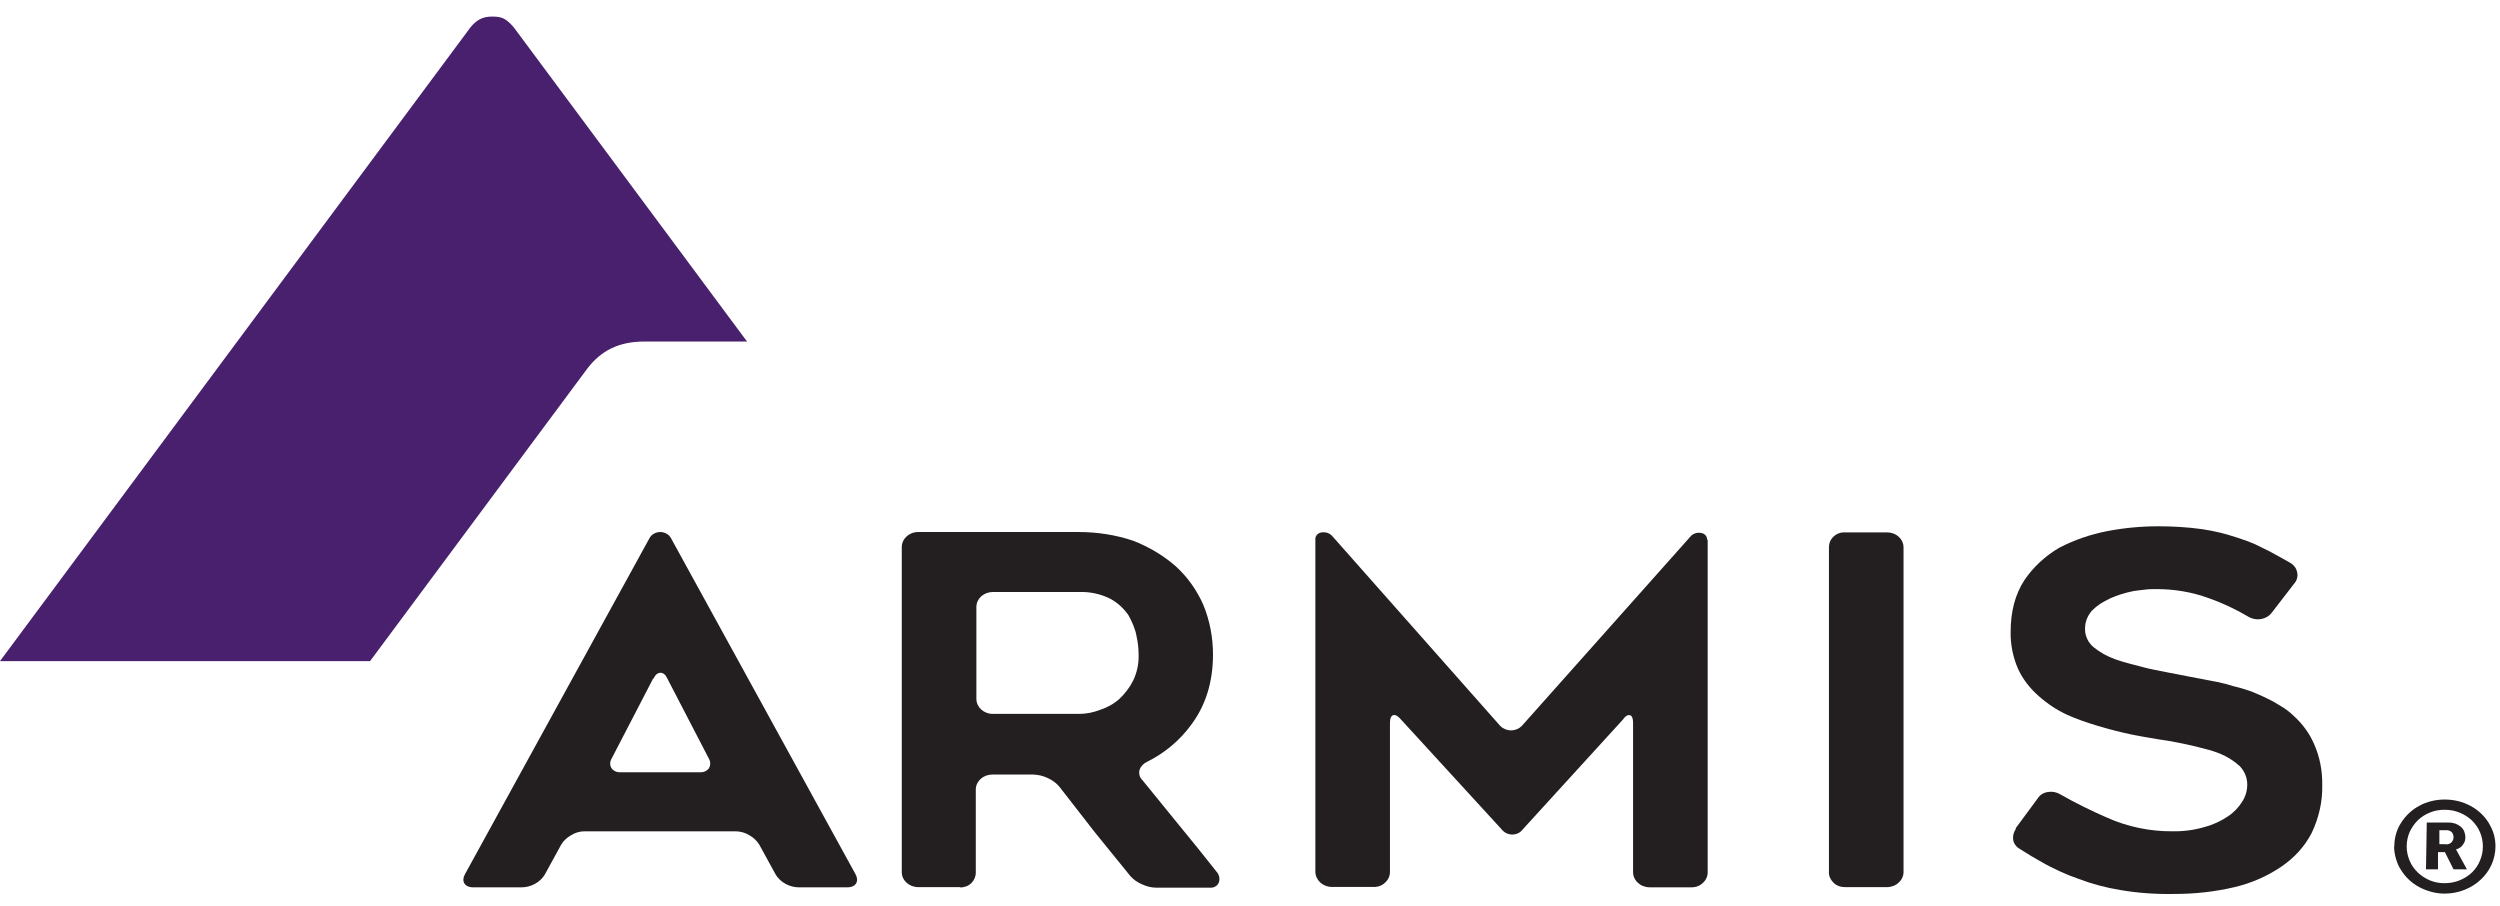
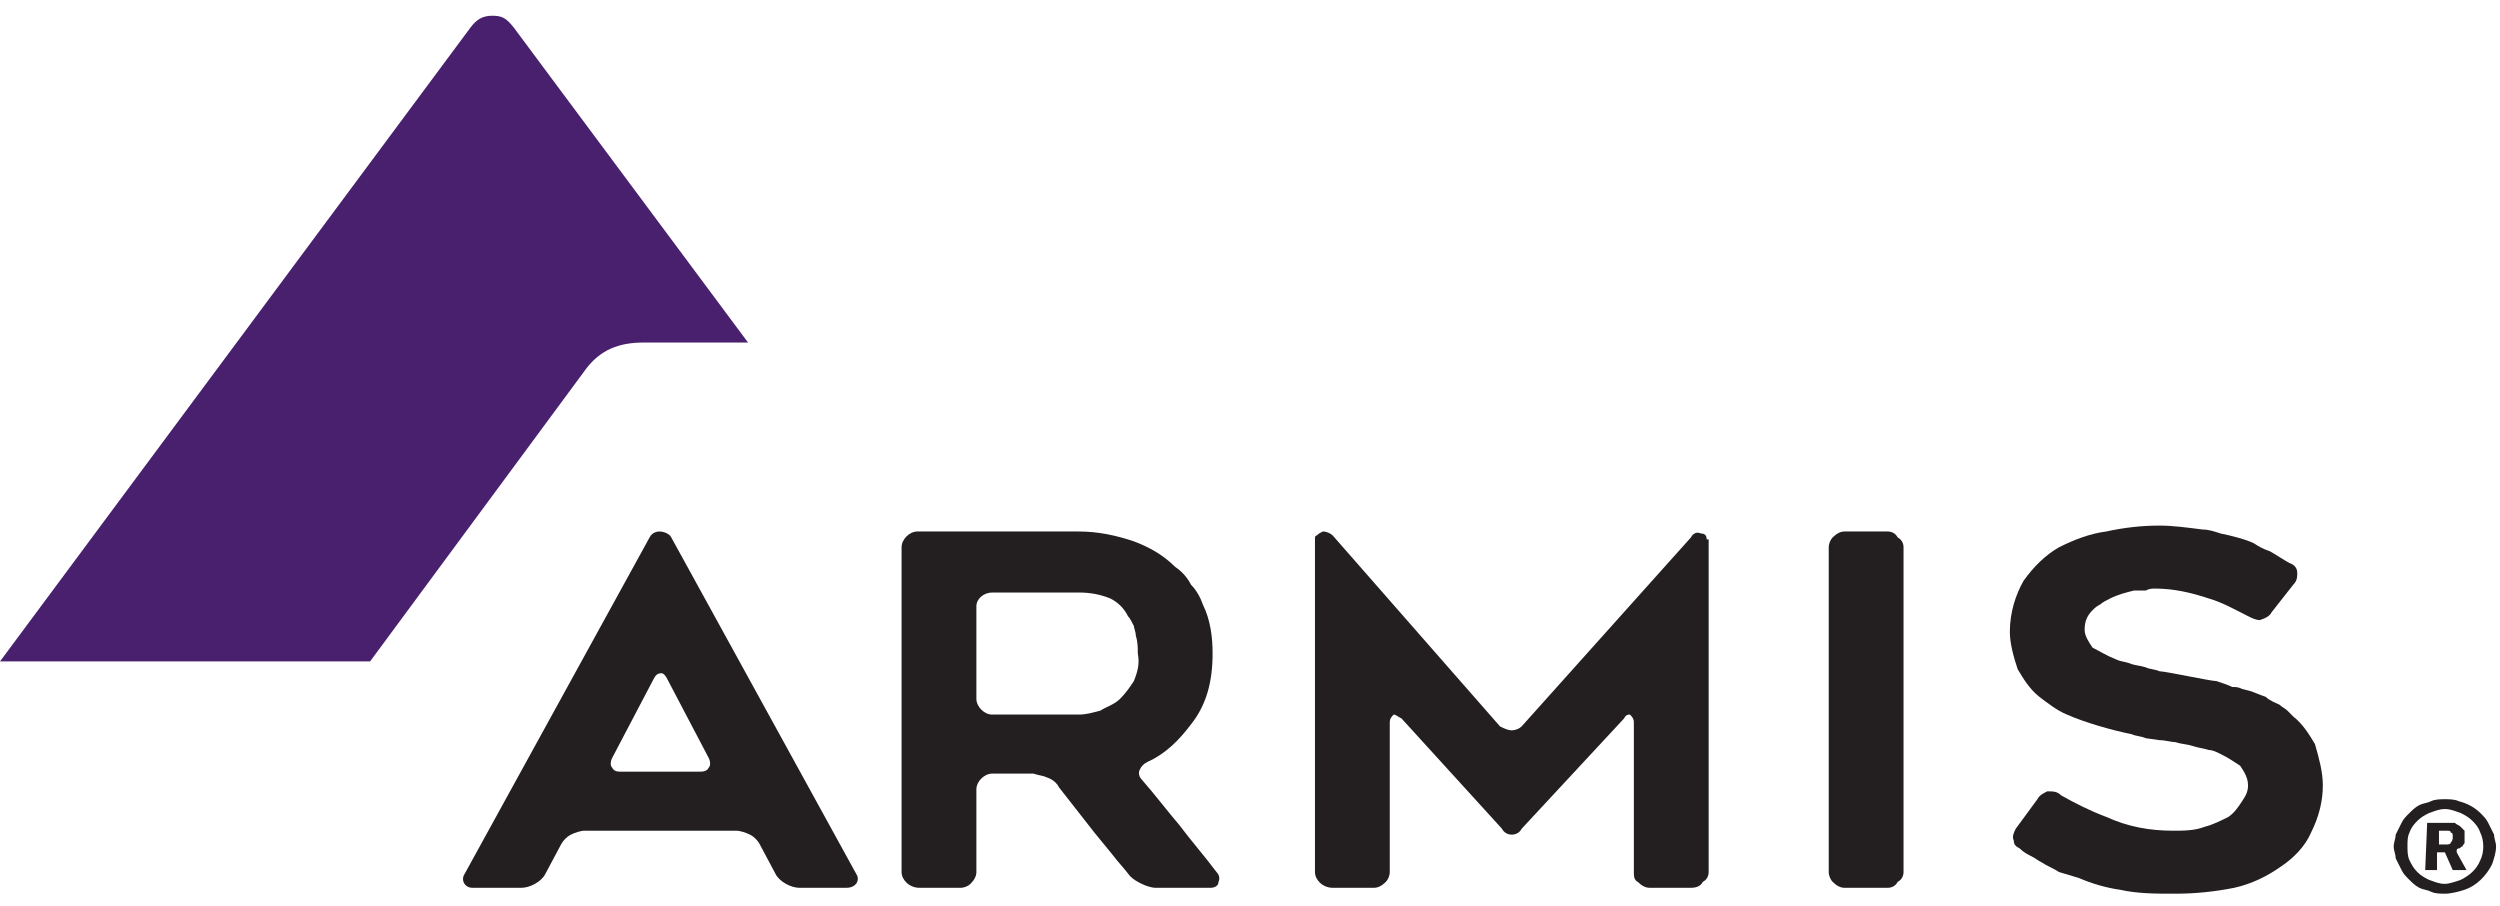
<svg xmlns="http://www.w3.org/2000/svg" width="127" height="46" viewBox="0 0 127 46" fill="none">
-   <path d="M23.9 1.389C24.2 1.025 24.5 0.842 25 0.842C25.5 0.842 25.7 0.933 26.1 1.389L37.95 17.35H32.74C31.44 17.35 30.54 17.806 29.84 18.718L18.8 33.584H0L23.9 1.389Z" fill="#48206E" />
-   <path d="M48.79 45.067H46.65C46.19 45.067 45.81 44.729 45.81 44.31V27.793C45.81 27.373 46.18 27.027 46.64 27.027H54.8C55.75 27.027 56.69 27.173 57.58 27.474C58.37 27.784 59.09 28.212 59.72 28.76C60.02 29.033 60.3 29.343 60.53 29.672C60.77 30.009 60.97 30.365 61.13 30.73C61.46 31.532 61.62 32.39 61.62 33.247C61.62 34.642 61.25 35.837 60.51 36.822C59.94 37.606 59.17 38.254 58.27 38.701C58.09 38.783 57.95 38.929 57.89 39.111C57.84 39.294 57.89 39.485 58.02 39.613C58.69 40.434 59.32 41.209 59.92 41.948C60.52 42.677 61.15 43.453 61.8 44.282C61.94 44.438 61.98 44.638 61.92 44.821C61.86 44.994 61.67 45.112 61.47 45.094H58.74C58.49 45.094 58.24 45.03 58.01 44.921C57.78 44.821 57.58 44.684 57.42 44.501C57.11 44.127 56.81 43.754 56.51 43.38L55.6 42.258L53.82 39.969C53.66 39.777 53.46 39.631 53.22 39.522C52.99 39.412 52.75 39.358 52.49 39.348H50.41C49.95 39.348 49.58 39.677 49.57 40.096C49.57 40.096 49.57 40.105 49.57 40.114V44.328C49.57 44.529 49.49 44.72 49.34 44.866C49.19 45.012 48.98 45.085 48.76 45.085L48.79 45.067ZM50.44 36.266H54.82C55.18 36.266 55.54 36.193 55.87 36.065C56.24 35.947 56.59 35.755 56.87 35.5C57.16 35.226 57.4 34.907 57.57 34.56C57.77 34.141 57.86 33.685 57.84 33.229C57.84 32.909 57.8 32.599 57.73 32.289C57.7 32.107 57.64 31.934 57.57 31.76C57.5 31.587 57.42 31.423 57.33 31.259C57.1 30.921 56.79 30.629 56.41 30.42C55.92 30.173 55.37 30.055 54.82 30.073H50.44C49.98 30.073 49.61 30.401 49.6 30.821C49.6 30.821 49.6 30.83 49.6 30.839V35.5C49.6 35.919 49.96 36.257 50.42 36.266C50.42 36.266 50.43 36.266 50.44 36.266Z" fill="#231F20" />
-   <path d="M102.39 42.084L103.52 40.552C103.63 40.379 103.82 40.26 104.04 40.233C104.26 40.196 104.48 40.242 104.66 40.352C105.43 40.789 106.22 41.181 107.04 41.537C108.08 42.002 109.22 42.239 110.37 42.23C110.92 42.239 111.47 42.166 112 42.011C112.43 41.893 112.83 41.71 113.19 41.464C113.49 41.264 113.74 40.999 113.92 40.698C114.08 40.443 114.16 40.151 114.16 39.859C114.16 39.512 114.03 39.184 113.78 38.92C113.5 38.664 113.17 38.455 112.81 38.299C112.6 38.217 112.38 38.135 112.16 38.081C111.93 38.017 111.66 37.953 111.37 37.88C111.1 37.816 110.82 37.761 110.55 37.707C110.28 37.652 109.98 37.606 109.67 37.561L109.02 37.451C108.79 37.415 108.54 37.36 108.29 37.314C107.27 37.105 105.87 36.703 105.03 36.32C104.49 36.074 104 35.746 103.57 35.363C103.12 34.971 102.76 34.505 102.52 33.986C102.26 33.393 102.13 32.745 102.14 32.107C102.14 31.067 102.37 30.192 102.84 29.471C103.29 28.805 103.9 28.24 104.62 27.82C105.38 27.428 106.2 27.145 107.05 26.981C107.9 26.817 108.77 26.735 109.65 26.735C110.39 26.735 111.13 26.78 111.87 26.881C112.18 26.926 112.49 26.99 112.8 27.063C113.31 27.191 114.1 27.446 114.52 27.629C114.79 27.756 115.05 27.884 115.3 28.012C115.48 28.112 116.14 28.468 116.35 28.595C116.56 28.723 116.66 28.887 116.7 29.088C116.74 29.288 116.68 29.498 116.54 29.653L115.4 31.131C115.27 31.304 115.07 31.414 114.85 31.45C114.63 31.486 114.4 31.441 114.22 31.331C113.59 30.958 112.92 30.638 112.22 30.392C111.35 30.073 110.43 29.918 109.49 29.927C109.33 29.927 109.15 29.927 108.96 29.954C108.77 29.982 108.58 29.991 108.38 30.027C107.97 30.109 107.57 30.228 107.19 30.401C107.02 30.483 106.85 30.575 106.69 30.675C106.54 30.775 106.4 30.894 106.27 31.021C106.04 31.286 105.91 31.614 105.92 31.961C105.92 32.307 106.07 32.636 106.35 32.873C106.67 33.137 107.05 33.347 107.46 33.493C107.69 33.575 107.93 33.648 108.18 33.712C108.42 33.776 108.68 33.84 108.95 33.913C109.22 33.986 109.49 34.031 109.74 34.086C109.99 34.141 112.35 34.587 112.63 34.642C112.91 34.697 113.17 34.77 113.44 34.852C113.58 34.888 113.73 34.925 113.89 34.971L114.34 35.116C114.56 35.199 114.8 35.308 115.08 35.436C115.33 35.554 115.57 35.682 115.8 35.828C115.94 35.91 116.07 35.992 116.19 36.083C116.31 36.174 116.42 36.266 116.53 36.375C116.98 36.785 117.33 37.269 117.56 37.807C117.85 38.464 117.98 39.166 117.97 39.877C117.99 40.716 117.8 41.546 117.43 42.322C117.08 42.996 116.55 43.58 115.89 44.027C115.18 44.51 114.37 44.866 113.51 45.067C112.51 45.304 111.49 45.413 110.46 45.413C109.54 45.431 108.61 45.368 107.71 45.213C106.98 45.094 106.26 44.903 105.57 44.638C105.25 44.529 104.93 44.401 104.62 44.255C104.31 44.109 104.01 43.963 103.73 43.799C103.55 43.699 103.37 43.598 103.19 43.489C103.01 43.379 102.82 43.261 102.62 43.133C102.43 43.033 102.3 42.86 102.27 42.668C102.24 42.467 102.29 42.267 102.41 42.103L102.39 42.084Z" fill="#231F20" />
-   <path d="M121.63 42.996C121.63 42.777 121.66 42.568 121.72 42.358C121.78 42.157 121.86 41.965 121.98 41.792C122.09 41.619 122.22 41.455 122.38 41.309C122.53 41.163 122.71 41.035 122.9 40.935C123.09 40.825 123.3 40.752 123.51 40.698C123.73 40.643 123.96 40.616 124.19 40.616C124.42 40.616 124.65 40.643 124.88 40.698C125.31 40.807 125.71 41.017 126.02 41.309C126.18 41.455 126.31 41.619 126.42 41.792C126.53 41.975 126.62 42.166 126.68 42.358C126.74 42.568 126.77 42.777 126.77 42.996C126.77 43.315 126.7 43.635 126.57 43.926C126.31 44.501 125.82 44.957 125.2 45.203C124.88 45.331 124.54 45.395 124.19 45.395C123.96 45.395 123.73 45.367 123.51 45.304C123.3 45.249 123.09 45.167 122.9 45.066C122.71 44.966 122.53 44.838 122.38 44.693C122.22 44.547 122.09 44.382 121.98 44.209C121.86 44.036 121.78 43.835 121.72 43.644C121.66 43.434 121.62 43.224 121.62 43.005L121.63 42.996ZM122.26 42.996C122.26 43.242 122.31 43.498 122.41 43.726C122.5 43.945 122.64 44.145 122.82 44.319C122.99 44.483 123.2 44.62 123.43 44.72C123.67 44.82 123.92 44.866 124.18 44.866C124.44 44.866 124.71 44.82 124.95 44.72C125.43 44.528 125.8 44.173 125.98 43.726C126.18 43.261 126.18 42.741 125.98 42.267C125.89 42.048 125.74 41.847 125.57 41.674C125.39 41.51 125.18 41.373 124.95 41.282C124.71 41.181 124.45 41.136 124.18 41.136C123.92 41.136 123.66 41.181 123.43 41.282C123.2 41.373 122.99 41.51 122.82 41.674C122.65 41.847 122.51 42.048 122.41 42.267C122.31 42.495 122.26 42.741 122.26 42.996ZM123.29 41.783H124.38C124.5 41.783 124.62 41.801 124.73 41.838C124.83 41.874 124.92 41.929 125 41.993C125.08 42.057 125.14 42.139 125.18 42.23C125.22 42.33 125.24 42.431 125.24 42.54C125.24 42.622 125.23 42.713 125.19 42.786C125.16 42.85 125.12 42.914 125.07 42.969C125.03 43.014 124.98 43.06 124.92 43.087C124.87 43.115 124.82 43.133 124.77 43.151V43.169L124.8 43.215C124.8 43.215 124.83 43.261 124.84 43.288L125.32 44.163H124.64L124.2 43.288H123.85V44.163H123.24L123.28 41.774L123.29 41.783ZM124.25 42.896C124.35 42.896 124.46 42.868 124.53 42.795C124.6 42.722 124.64 42.631 124.64 42.531C124.64 42.431 124.61 42.34 124.54 42.267C124.47 42.203 124.37 42.166 124.27 42.175H123.92V42.887H124.26L124.25 42.896Z" fill="#231F20" />
-   <path d="M29.7 42.23C29.45 42.23 29.21 42.303 29.01 42.431C28.8 42.55 28.63 42.705 28.51 42.905L27.7 44.383C27.45 44.848 26.93 45.076 26.51 45.076H24.04C23.58 45.076 23.43 44.748 23.62 44.41L33 27.328C33.11 27.127 33.34 27.027 33.54 27.027C33.74 27.027 33.97 27.127 34.08 27.328L43.46 44.41C43.65 44.748 43.5 45.076 43.04 45.076H40.57C40.15 45.076 39.63 44.848 39.38 44.383L38.57 42.905C38.45 42.714 38.28 42.55 38.07 42.431C37.87 42.303 37.63 42.239 37.38 42.23H29.71H29.7ZM33.18 34.469L31.07 38.537C30.98 38.683 30.97 38.865 31.06 39.02C31.16 39.166 31.35 39.248 31.54 39.23H35.54C35.73 39.248 35.92 39.166 36.02 39.02C36.1 38.865 36.1 38.692 36.01 38.537L33.9 34.469C33.81 34.268 33.69 34.177 33.55 34.177C33.41 34.177 33.29 34.278 33.2 34.469H33.18Z" fill="#231F20" />
-   <path d="M86.75 27.419V44.309C86.75 44.51 86.67 44.702 86.51 44.847C86.37 44.993 86.16 45.075 85.94 45.075H83.8C83.58 45.075 83.36 44.993 83.21 44.847C83.05 44.711 82.96 44.51 82.96 44.309V36.721C82.96 36.502 82.91 36.375 82.82 36.338C82.73 36.302 82.59 36.338 82.45 36.548L77.35 42.139C77.23 42.303 77.03 42.394 76.82 42.394C76.61 42.394 76.41 42.294 76.29 42.139L71.15 36.53C71.01 36.366 70.88 36.302 70.78 36.329C70.68 36.356 70.61 36.484 70.61 36.703V44.291C70.61 44.492 70.53 44.683 70.37 44.829C70.22 44.984 70 45.066 69.77 45.057H67.66C67.2 45.057 66.83 44.711 66.82 44.291V27.419C66.81 27.327 66.84 27.236 66.9 27.172C66.96 27.099 67.05 27.054 67.15 27.045C67.36 27.017 67.56 27.09 67.69 27.245L76.22 36.886C76.36 37.022 76.56 37.104 76.76 37.104C76.96 37.104 77.16 37.022 77.3 36.886L85.86 27.273C85.98 27.118 86.19 27.036 86.4 27.072C86.59 27.09 86.73 27.245 86.72 27.419H86.75Z" fill="#231F20" />
-   <path d="M95.86 45.066H93.72C93.5 45.066 93.29 44.993 93.14 44.838C92.99 44.692 92.9 44.501 92.91 44.3V27.811C92.91 27.61 92.98 27.409 93.14 27.264C93.29 27.118 93.5 27.035 93.72 27.045H95.86C96.08 27.045 96.29 27.118 96.45 27.264C96.61 27.409 96.7 27.601 96.7 27.811V44.3C96.7 44.501 96.61 44.692 96.45 44.838C96.3 44.984 96.08 45.066 95.86 45.066Z" fill="#231F20" />
+   <path d="M 23.9 1.4 C 24.2 1 24.5 0.8 25 0.8 C 25.5 0.8 25.7 0.9 26.1 1.4 L 38 17.4 H 32.7 C 31.4 17.4 30.5 17.8 29.8 18.7 L 18.8 33.6 H 0 L 23.9 1.4 Z" fill="#48206e" />
+   <path d="M 48.8 45.1 H 46.7 C 46.2 45.1 45.8 44.7 45.8 44.3 V 27.8 C 45.8 27.4 46.2 27 46.6 27 H 54.8 C 55.8 27 56.7 27.2 57.6 27.5 C 58.4 27.8 59.1 28.2 59.7 28.8 C 60 29 60.3 29.3 60.5 29.7 C 60.8 30 61 30.4 61.1 30.7 C 61.5 31.5 61.6 32.4 61.6 33.2 C 61.6 34.6 61.3 35.8 60.5 36.8 C 59.9 37.6 59.2 38.3 58.3 38.7 C 58.1 38.8 58 38.9 57.9 39.1 C 57.8 39.3 57.9 39.5 58 39.6 C 58.7 40.4 59.3 41.2 59.9 41.9 C 60.5 42.7 61.2 43.5 61.8 44.3 C 61.9 44.4 62 44.6 61.9 44.8 C 61.9 45 61.7 45.1 61.5 45.1 H 58.7 C 58.5 45.1 58.2 45 58 44.9 C 57.8 44.8 57.6 44.7 57.4 44.5 C 57.1 44.1 56.8 43.8 56.5 43.4 L 55.6 42.3 L 53.8 40 C 53.7 39.8 53.5 39.6 53.2 39.5 C 53 39.4 52.8 39.4 52.5 39.3 H 50.4 C 50 39.3 49.6 39.7 49.6 40.1 C 49.6 40.1 49.6 40.1 49.6 40.1 V 44.3 C 49.6 44.5 49.5 44.7 49.3 44.9 C 49.2 45 49 45.1 48.8 45.1 L 48.8 45.1 Z M 50.4 36.3 H 54.8 C 55.2 36.3 55.5 36.2 55.9 36.1 C 56.2 35.9 56.6 35.8 56.9 35.5 C 57.2 35.2 57.4 34.9 57.6 34.6 C 57.8 34.1 57.9 33.7 57.8 33.2 C 57.8 32.9 57.8 32.6 57.7 32.3 C 57.7 32.1 57.6 31.9 57.6 31.8 C 57.5 31.6 57.4 31.4 57.3 31.3 C 57.1 30.9 56.8 30.6 56.4 30.4 C 55.9 30.2 55.4 30.1 54.8 30.1 H 50.4 C 50 30.1 49.6 30.4 49.6 30.8 C 49.6 30.8 49.6 30.8 49.6 30.8 V 35.5 C 49.6 35.9 50 36.3 50.4 36.3 C 50.4 36.3 50.4 36.3 50.4 36.3 Z" fill="#231f20" />
+   <path d="M 102.4 42.1 L 103.5 40.6 C 103.6 40.4 103.8 40.3 104 40.2 C 104.3 40.2 104.5 40.2 104.7 40.4 C 105.4 40.8 106.2 41.2 107 41.5 C 108.1 42 109.2 42.2 110.4 42.2 C 110.9 42.2 111.5 42.2 112 42 C 112.4 41.9 112.8 41.7 113.2 41.5 C 113.5 41.3 113.7 41 113.9 40.7 C 114.1 40.4 114.2 40.2 114.2 39.9 C 114.2 39.5 114 39.2 113.8 38.9 C 113.5 38.7 113.2 38.5 112.8 38.3 C 112.6 38.2 112.4 38.1 112.2 38.1 C 111.9 38 111.7 38 111.4 37.9 C 111.1 37.8 110.8 37.8 110.5 37.7 C 110.3 37.7 110 37.6 109.7 37.6 L 109 37.5 C 108.8 37.4 108.5 37.4 108.3 37.3 C 107.3 37.1 105.9 36.7 105 36.3 C 104.5 36.1 104 35.7 103.6 35.4 C 103.1 35 102.8 34.5 102.5 34 C 102.3 33.4 102.1 32.7 102.1 32.1 C 102.1 31.1 102.4 30.2 102.8 29.5 C 103.3 28.8 103.9 28.2 104.6 27.8 C 105.4 27.4 106.2 27.1 107 27 C 107.9 26.8 108.8 26.7 109.7 26.7 C 110.4 26.7 111.1 26.8 111.9 26.9 C 112.2 26.9 112.5 27 112.8 27.1 C 113.3 27.2 114.1 27.4 114.5 27.6 C 114.8 27.8 115 27.9 115.3 28 C 115.5 28.1 116.1 28.5 116.3 28.6 C 116.6 28.7 116.7 28.9 116.7 29.1 C 116.7 29.3 116.7 29.5 116.5 29.7 L 115.4 31.1 C 115.3 31.3 115.1 31.4 114.8 31.5 C 114.6 31.5 114.4 31.4 114.2 31.3 C 113.6 31 112.9 30.6 112.2 30.4 C 111.3 30.1 110.4 29.9 109.5 29.9 C 109.3 29.9 109.2 29.9 109 30 C 108.8 30 108.6 30 108.4 30 C 108 30.1 107.6 30.2 107.2 30.4 C 107 30.5 106.8 30.6 106.7 30.7 C 106.5 30.8 106.4 30.9 106.3 31 C 106 31.3 105.9 31.6 105.9 32 C 105.9 32.3 106.1 32.6 106.3 32.9 C 106.7 33.1 107 33.3 107.5 33.5 C 107.7 33.6 107.9 33.6 108.2 33.7 C 108.4 33.8 108.7 33.8 109 33.9 C 109.2 34 109.5 34 109.7 34.1 C 110 34.1 112.3 34.6 112.6 34.6 C 112.9 34.7 113.2 34.8 113.4 34.9 C 113.6 34.9 113.7 34.9 113.9 35 L 114.3 35.1 C 114.6 35.2 114.8 35.3 115.1 35.4 C 115.3 35.6 115.6 35.7 115.8 35.8 C 115.9 35.9 116.1 36 116.2 36.1 C 116.3 36.2 116.4 36.3 116.5 36.4 C 117 36.8 117.3 37.3 117.6 37.8 C 117.8 38.5 118 39.2 118 39.9 C 118 40.7 117.8 41.5 117.4 42.3 C 117.1 43 116.5 43.6 115.9 44 C 115.2 44.5 114.4 44.9 113.5 45.1 C 112.5 45.3 111.5 45.4 110.5 45.4 C 109.5 45.4 108.6 45.4 107.7 45.2 C 107 45.1 106.3 44.9 105.6 44.6 C 105.3 44.5 104.9 44.4 104.6 44.3 C 104.3 44.1 104 44 103.7 43.8 C 103.5 43.7 103.4 43.6 103.2 43.5 C 103 43.4 102.8 43.3 102.6 43.1 C 102.4 43 102.3 42.9 102.3 42.7 C 102.2 42.5 102.3 42.3 102.4 42.1 L 102.4 42.1 Z" fill="#231f20" />
+   <path d="M 121.6 43 C 121.6 42.8 121.7 42.6 121.7 42.4 C 121.8 42.2 121.9 42 122 41.8 C 122.1 41.6 122.2 41.5 122.4 41.3 C 122.5 41.2 122.7 41 122.9 40.9 C 123.1 40.8 123.3 40.8 123.5 40.7 C 123.7 40.6 124 40.6 124.2 40.6 C 124.4 40.6 124.7 40.6 124.9 40.7 C 125.3 40.8 125.7 41 126 41.3 C 126.2 41.5 126.3 41.6 126.4 41.8 C 126.5 42 126.6 42.2 126.7 42.4 C 126.7 42.6 126.8 42.8 126.8 43 C 126.8 43.3 126.7 43.6 126.6 43.9 C 126.3 44.5 125.8 45 125.2 45.2 C 124.9 45.3 124.5 45.4 124.2 45.4 C 124 45.4 123.7 45.4 123.5 45.3 C 123.3 45.2 123.1 45.2 122.9 45.1 C 122.7 45 122.5 44.8 122.4 44.7 C 122.2 44.5 122.1 44.4 122 44.2 C 121.9 44 121.8 43.8 121.7 43.6 C 121.7 43.4 121.6 43.2 121.6 43 L 121.6 43 Z M 122.3 43 C 122.3 43.2 122.3 43.5 122.4 43.7 C 122.5 43.9 122.6 44.1 122.8 44.3 C 123 44.5 123.2 44.6 123.4 44.7 C 123.7 44.8 123.9 44.9 124.2 44.9 C 124.4 44.9 124.7 44.8 125 44.7 C 125.4 44.5 125.8 44.2 126 43.7 C 126.2 43.3 126.2 42.7 126 42.3 C 125.9 42 125.7 41.8 125.6 41.7 C 125.4 41.5 125.2 41.4 125 41.3 C 124.7 41.2 124.5 41.1 124.2 41.1 C 123.9 41.1 123.7 41.2 123.4 41.3 C 123.2 41.4 123 41.5 122.8 41.7 C 122.7 41.8 122.5 42 122.4 42.3 C 122.3 42.5 122.3 42.7 122.3 43 Z M 123.3 41.8 H 124.4 C 124.5 41.8 124.6 41.8 124.7 41.8 C 124.8 41.9 124.9 41.9 125 42 C 125.1 42.1 125.1 42.1 125.2 42.2 C 125.2 42.3 125.2 42.4 125.2 42.5 C 125.2 42.6 125.2 42.7 125.2 42.8 C 125.2 42.9 125.1 42.9 125.1 43 C 125 43 125 43.1 124.9 43.1 C 124.9 43.1 124.8 43.1 124.8 43.2 V 43.2 L 124.8 43.2 C 124.8 43.2 124.8 43.3 124.8 43.3 L 125.3 44.2 H 124.6 L 124.2 43.3 H 123.8 V 44.2 H 123.2 L 123.3 41.8 L 123.3 41.8 Z M 124.3 42.9 C 124.3 42.9 124.5 42.9 124.5 42.8 C 124.6 42.7 124.6 42.6 124.6 42.5 C 124.6 42.4 124.6 42.3 124.5 42.3 C 124.5 42.2 124.4 42.2 124.3 42.2 H 123.9 V 42.9 H 124.3 L 124.3 42.9 Z" fill="#231f20" />
+   <path d="M 29.7 42.2 C 29.5 42.2 29.2 42.3 29 42.4 C 28.8 42.5 28.6 42.7 28.5 42.9 L 27.7 44.4 C 27.5 44.8 26.9 45.1 26.5 45.1 H 24 C 23.6 45.1 23.4 44.7 23.6 44.4 L 33 27.3 C 33.1 27.1 33.3 27 33.5 27 C 33.7 27 34 27.1 34.1 27.3 L 43.5 44.4 C 43.7 44.7 43.5 45.1 43 45.1 H 40.6 C 40.2 45.1 39.6 44.8 39.4 44.4 L 38.6 42.9 C 38.5 42.7 38.3 42.5 38.1 42.4 C 37.9 42.3 37.6 42.2 37.4 42.2 H 29.7 H 29.7 Z M 33.2 34.5 L 31.1 38.5 C 31 38.7 31 38.9 31.1 39 C 31.2 39.2 31.4 39.2 31.5 39.2 H 35.5 C 35.7 39.2 35.9 39.2 36 39 C 36.1 38.9 36.1 38.7 36 38.5 L 33.9 34.5 C 33.8 34.3 33.7 34.2 33.6 34.2 C 33.4 34.2 33.3 34.3 33.2 34.5 H 33.2 Z" fill="#231f20" />
+   <path d="M 86.8 27.4 V 44.3 C 86.8 44.5 86.7 44.7 86.5 44.8 C 86.4 45 86.2 45.1 85.9 45.1 H 83.8 C 83.6 45.1 83.4 45 83.2 44.8 C 83 44.7 83 44.5 83 44.3 V 36.7 C 83 36.5 82.9 36.4 82.8 36.3 C 82.7 36.3 82.6 36.3 82.5 36.5 L 77.3 42.1 C 77.2 42.3 77 42.4 76.8 42.4 C 76.6 42.4 76.4 42.3 76.3 42.1 L 71.2 36.5 C 71 36.4 70.9 36.3 70.8 36.3 C 70.7 36.4 70.6 36.5 70.6 36.7 V 44.3 C 70.6 44.5 70.5 44.7 70.4 44.8 C 70.2 45 70 45.1 69.8 45.1 H 67.7 C 67.2 45.1 66.8 44.7 66.8 44.3 V 27.4 C 66.8 27.3 66.8 27.2 66.9 27.2 C 67 27.1 67 27.1 67.2 27 C 67.4 27 67.6 27.1 67.7 27.2 L 76.2 36.9 C 76.4 37 76.6 37.1 76.8 37.1 C 77 37.1 77.2 37 77.3 36.9 L 85.9 27.3 C 86 27.1 86.2 27 86.4 27.1 C 86.6 27.1 86.7 27.2 86.7 27.4 H 86.8 Z" fill="#231f20" />
+   <path d="M 95.9 45.1 H 93.7 C 93.5 45.1 93.3 45 93.1 44.8 C 93 44.7 92.9 44.5 92.9 44.3 V 27.8 C 92.9 27.6 93 27.4 93.1 27.3 C 93.3 27.1 93.5 27 93.7 27 H 95.9 C 96.1 27 96.3 27.1 96.4 27.3 C 96.6 27.4 96.7 27.6 96.7 27.8 V 44.3 C 96.7 44.5 96.6 44.7 96.4 44.8 C 96.3 45 96.1 45.1 95.9 45.1 Z" fill="#231f20" />
</svg>
